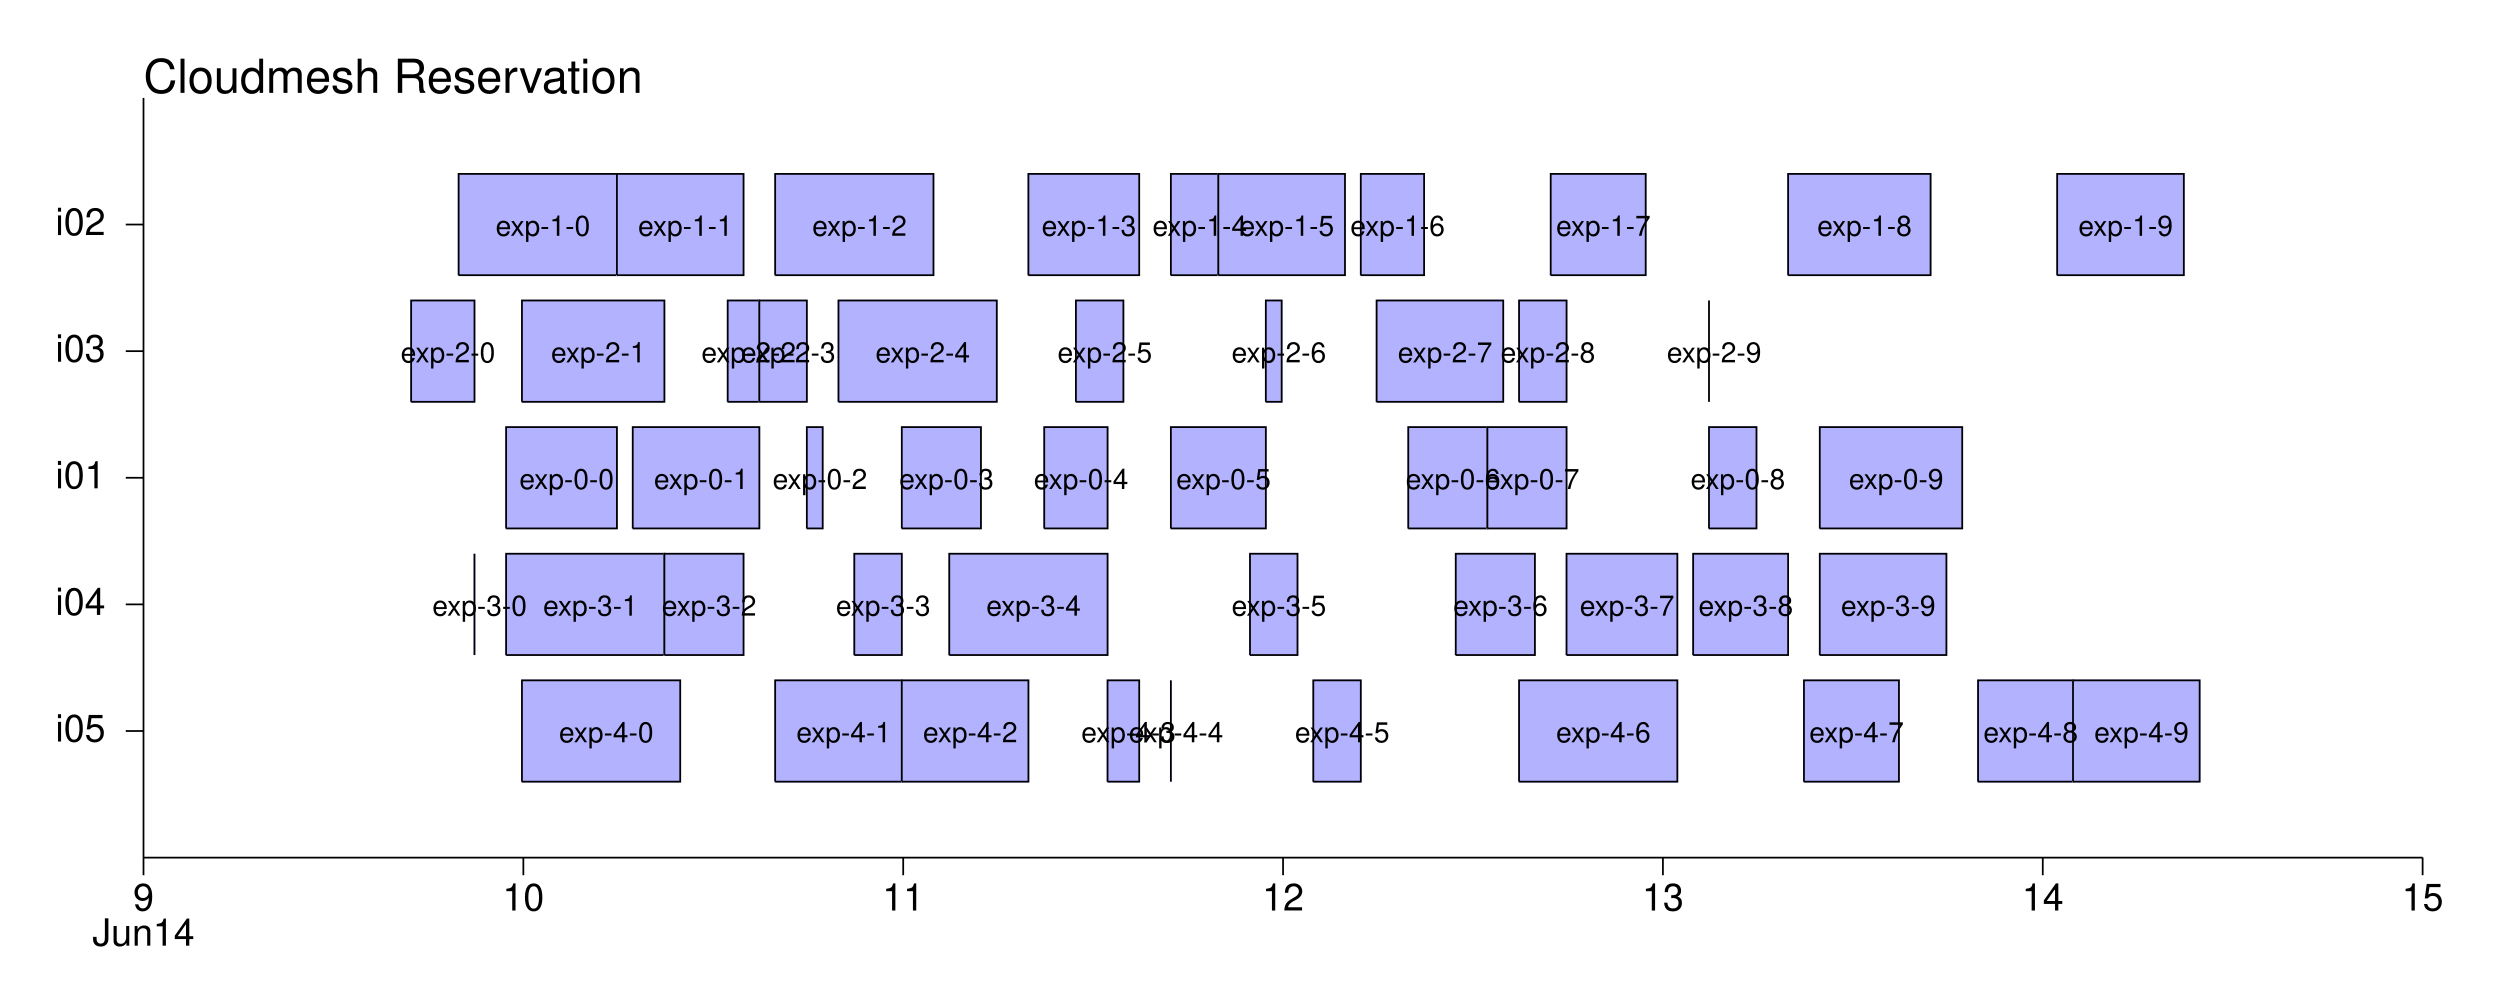
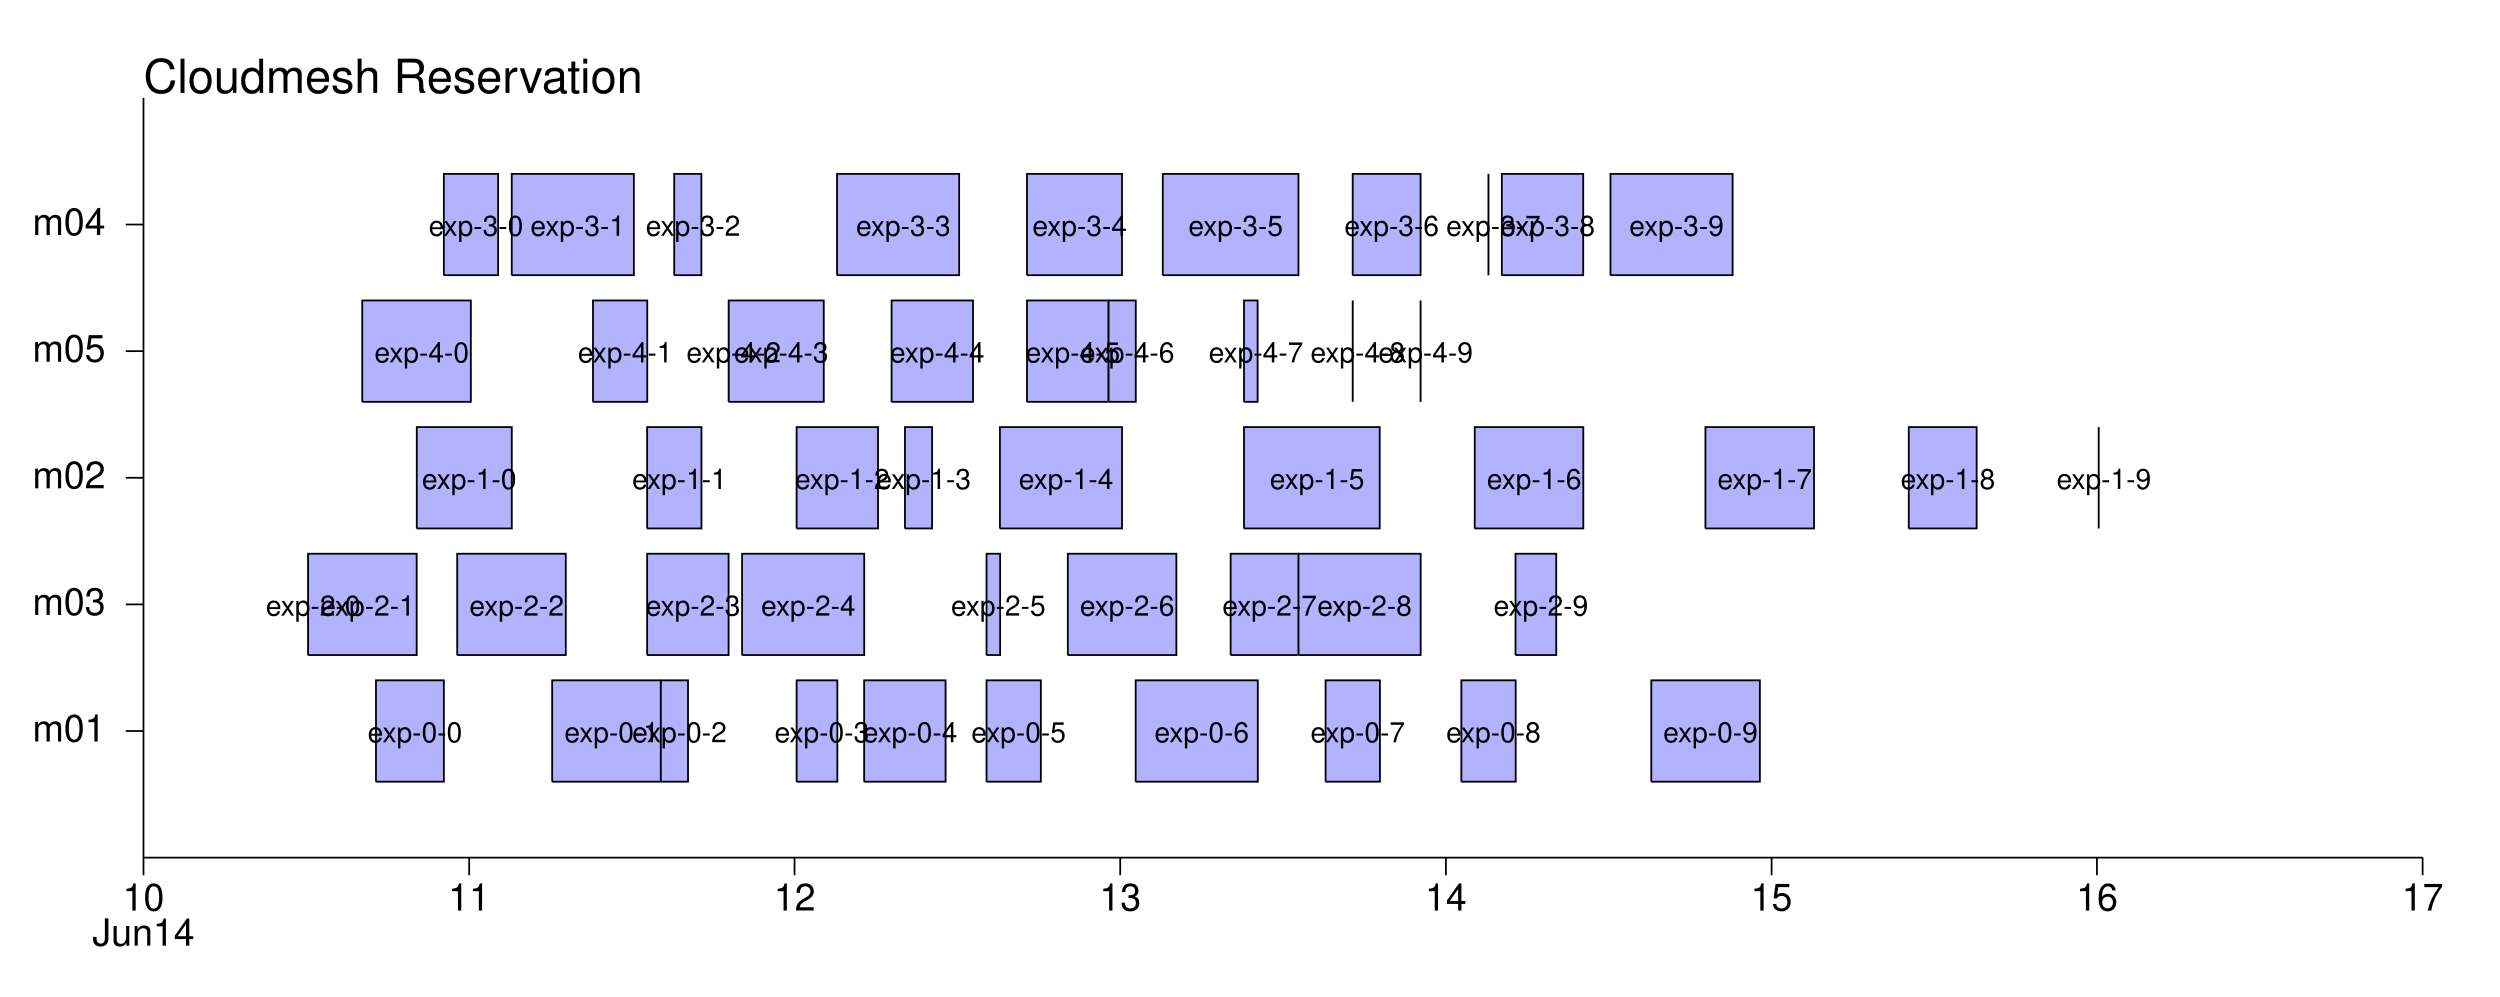
<svg xmlns="http://www.w3.org/2000/svg" viewBox="0 0 710.80 283.28">
  <g transform="translate(-31.20,-260.16)">
    <g style="fill:#000000;stroke:#000000;font-family:Helvetica;">
      <g style="stroke-width:0.6;font-size:10pt;text-anchor:start;">
        <text x="72.00" y="286.56" stroke="none">Cloudmesh Reservation</text>
      </g>
      <g style="stroke-width:0.6;font-size:8pt;text-anchor:middle;">
-         <text x="72.00" y="519.04" stroke="none">9</text>
+         <text x="72.00" y="519.04" stroke="none">10</text>
        <text x="72.00" y="529.04" stroke="none">Jun14</text>
      </g>
      <g style="stroke-width:0.5;font-size:8pt;text-anchor:middle;">
        <path d="M72 509l0 -5.04" fill="none" />
-         <text x="180.00" y="519.04" stroke="none">10</text>
-         <path d="M180 509l0 -5.04" fill="none" />
-         <text x="288.00" y="519.04" stroke="none">11</text>
-         <path d="M288 509l0 -5.04" fill="none" />
-         <text x="396.00" y="519.04" stroke="none">12</text>
-         <path d="M396 509l0 -5.04" fill="none" />
-         <text x="504.00" y="519.04" stroke="none">13</text>
-         <path d="M504 509l0 -5.04" fill="none" />
-         <text x="612.00" y="519.04" stroke="none">14</text>
-         <path d="M612 509l0 -5.04" fill="none" />
-         <text x="720.00" y="519.04" stroke="none">15</text>
+         <text x="164.57" y="519.04" stroke="none">11</text>
+         <path d="M164.6 509l0 -5.04" fill="none" />
+         <text x="257.14" y="519.04" stroke="none">12</text>
+         <path d="M257.1 509l0 -5.04" fill="none" />
+         <text x="349.71" y="519.04" stroke="none">13</text>
+         <path d="M349.7 509l0 -5.04" fill="none" />
+         <text x="442.29" y="519.04" stroke="none">14</text>
+         <path d="M442.3 509l0 -5.04" fill="none" />
+         <text x="534.86" y="519.04" stroke="none">15</text>
+         <path d="M534.9 509l0 -5.04" fill="none" />
+         <text x="627.43" y="519.04" stroke="none">16</text>
+         <path d="M627.4 509l0 -5.04" fill="none" />
+         <text x="720.00" y="519.04" stroke="none">17</text>
        <path d="M720 509l0 -5.04" fill="none" />
        <path d="M72 504l648 0" fill="none" />
      </g>
      <g style="stroke-width:0.5;font-size:8pt;text-anchor:end;">
-         <text x="61.20" y="327.00" stroke="none">i02</text>
+         <text x="61.20" y="327.00" stroke="none">m04</text>
        <path d="M66.96 324l5.04 0" fill="none" />
-         <text x="61.20" y="363.00" stroke="none">i03</text>
+         <text x="61.20" y="363.00" stroke="none">m05</text>
        <path d="M66.96 360l5.04 0" fill="none" />
-         <text x="61.20" y="399.00" stroke="none">i01</text>
+         <text x="61.20" y="399.00" stroke="none">m02</text>
        <path d="M66.96 396l5.04 0" fill="none" />
-         <text x="61.20" y="435.00" stroke="none">i04</text>
+         <text x="61.20" y="435.00" stroke="none">m03</text>
        <path d="M66.96 432l5.04 0" fill="none" />
-         <text x="61.20" y="471.00" stroke="none">i05</text>
+         <text x="61.20" y="471.00" stroke="none">m01</text>
        <path d="M66.96 468l5.04 0" fill="none" />
        <path d="M72 504l0 -216" fill="none" />
-         <path d="M404.6 482.4l13.5 0l0 -28.8l-13.5 0z" fill="#b2b2ff" stroke="#b2b2ff" />
-         <path d="M404.6 482.4l13.5 0l0 -28.8l-13.5 0l0 28.8" fill="none" />
-         <path d="M463.1 482.4l45 0l0 -28.8l-45 0z" fill="#b2b2ff" stroke="#b2b2ff" />
-         <path d="M463.1 482.4l45 0l0 -28.8l-45 0l0 28.8" fill="none" />
-         <path d="M544.1 482.4l27 0l0 -28.8l-27 0z" fill="#b2b2ff" stroke="#b2b2ff" />
-         <path d="M544.1 482.4l27 0l0 -28.8l-27 0l0 28.8" fill="none" />
-         <path d="M593.6 482.4l27 0l0 -28.8l-27 0z" fill="#b2b2ff" stroke="#b2b2ff" />
-         <path d="M593.6 482.4l27 0l0 -28.8l-27 0l0 28.8" fill="none" />
-         <path d="M620.6 482.4l36 0l0 -28.8l-36 0z" fill="#b2b2ff" stroke="#b2b2ff" />
-         <path d="M620.6 482.4l36 0l0 -28.8l-36 0l0 28.8" fill="none" />
-         <path d="M175.1 410.4l31.5 0l0 -28.8l-31.5 0z" fill="#b2b2ff" stroke="#b2b2ff" />
-         <path d="M175.1 410.4l31.5 0l0 -28.8l-31.5 0l0 28.8" fill="none" />
-         <path d="M211.1 410.4l36 0l0 -28.8l-36 0z" fill="#b2b2ff" stroke="#b2b2ff" />
-         <path d="M211.1 410.4l36 0l0 -28.8l-36 0l0 28.8" fill="none" />
-         <path d="M260.6 410.4l4.5 0l0 -28.8l-4.5 0z" fill="#b2b2ff" stroke="#b2b2ff" />
-         <path d="M260.6 410.4l4.5 0l0 -28.8l-4.5 0l0 28.8" fill="none" />
-         <path d="M287.6 410.4l22.5 0l0 -28.8l-22.5 0z" fill="#b2b2ff" stroke="#b2b2ff" />
-         <path d="M287.6 410.4l22.5 0l0 -28.8l-22.5 0l0 28.8" fill="none" />
-         <path d="M328.1 410.4l18 0l0 -28.8l-18 0z" fill="#b2b2ff" stroke="#b2b2ff" />
-         <path d="M328.1 410.4l18 0l0 -28.8l-18 0l0 28.8" fill="none" />
-         <path d="M364.1 410.4l27 0l0 -28.8l-27 0z" fill="#b2b2ff" stroke="#b2b2ff" />
-         <path d="M364.1 410.4l27 0l0 -28.8l-27 0l0 28.8" fill="none" />
-         <path d="M431.6 410.4l22.5 0l0 -28.8l-22.5 0z" fill="#b2b2ff" stroke="#b2b2ff" />
-         <path d="M431.6 410.4l22.5 0l0 -28.8l-22.5 0l0 28.8" fill="none" />
-         <path d="M454.1 410.4l22.5 0l0 -28.8l-22.5 0z" fill="#b2b2ff" stroke="#b2b2ff" />
-         <path d="M454.1 410.4l22.5 0l0 -28.8l-22.5 0l0 28.8" fill="none" />
-         <path d="M517.1 410.4l13.5 0l0 -28.8l-13.5 0z" fill="#b2b2ff" stroke="#b2b2ff" />
-         <path d="M517.1 410.4l13.5 0l0 -28.8l-13.5 0l0 28.8" fill="none" />
-         <path d="M548.6 410.4l40.5 0l0 -28.8l-40.5 0z" fill="#b2b2ff" stroke="#b2b2ff" />
-         <path d="M548.6 410.4l40.5 0l0 -28.8l-40.5 0l0 28.8" fill="none" />
-         <path d="M161.6 338.4l45 0l0 -28.8l-45 0z" fill="#b2b2ff" stroke="#b2b2ff" />
-         <path d="M161.6 338.4l45 0l0 -28.8l-45 0l0 28.8" fill="none" />
-         <path d="M206.6 338.4l36 0l0 -28.8l-36 0z" fill="#b2b2ff" stroke="#b2b2ff" />
-         <path d="M206.6 338.4l36 0l0 -28.8l-36 0l0 28.8" fill="none" />
-         <path d="M251.6 338.4l45 0l0 -28.8l-45 0z" fill="#b2b2ff" stroke="#b2b2ff" />
-         <path d="M251.6 338.4l45 0l0 -28.8l-45 0l0 28.8" fill="none" />
-         <path d="M323.6 338.4l31.5 0l0 -28.8l-31.5 0z" fill="#b2b2ff" stroke="#b2b2ff" />
-         <path d="M323.6 338.4l31.5 0l0 -28.8l-31.5 0l0 28.8" fill="none" />
-         <path d="M364.1 338.4l13.5 0l0 -28.8l-13.5 0z" fill="#b2b2ff" stroke="#b2b2ff" />
-         <path d="M364.1 338.4l13.5 0l0 -28.8l-13.5 0l0 28.8" fill="none" />
-         <path d="M377.6 338.4l36 0l0 -28.8l-36 0z" fill="#b2b2ff" stroke="#b2b2ff" />
-         <path d="M377.6 338.4l36 0l0 -28.8l-36 0l0 28.8" fill="none" />
-         <path d="M418.1 338.4l18 0l0 -28.8l-18 0z" fill="#b2b2ff" stroke="#b2b2ff" />
-         <path d="M418.1 338.4l18 0l0 -28.8l-18 0l0 28.8" fill="none" />
-         <path d="M472.1 338.4l27 0l0 -28.8l-27 0z" fill="#b2b2ff" stroke="#b2b2ff" />
-         <path d="M472.1 338.4l27 0l0 -28.8l-27 0l0 28.8" fill="none" />
-         <path d="M539.6 338.4l40.5 0l0 -28.8l-40.5 0z" fill="#b2b2ff" stroke="#b2b2ff" />
-         <path d="M539.6 338.4l40.5 0l0 -28.8l-40.5 0l0 28.8" fill="none" />
-         <path d="M616.1 338.4l36 0l0 -28.8l-36 0z" fill="#b2b2ff" stroke="#b2b2ff" />
-         <path d="M616.1 338.4l36 0l0 -28.8l-36 0l0 28.8" fill="none" />
-         <path d="M148.1 374.4l18 0l0 -28.8l-18 0z" fill="#b2b2ff" stroke="#b2b2ff" />
-         <path d="M148.1 374.4l18 0l0 -28.8l-18 0l0 28.8" fill="none" />
-         <path d="M179.6 374.4l40.5 0l0 -28.8l-40.5 0z" fill="#b2b2ff" stroke="#b2b2ff" />
-         <path d="M179.6 374.4l40.5 0l0 -28.8l-40.5 0l0 28.8" fill="none" />
-         <path d="M238.1 374.4l9 0l0 -28.8l-9 0z" fill="#b2b2ff" stroke="#b2b2ff" />
-         <path d="M238.1 374.4l9 0l0 -28.8l-9 0l0 28.8" fill="none" />
-         <path d="M247.1 374.4l13.5 0l0 -28.8l-13.5 0z" fill="#b2b2ff" stroke="#b2b2ff" />
-         <path d="M247.1 374.4l13.5 0l0 -28.8l-13.5 0l0 28.8" fill="none" />
-         <path d="M269.6 374.4l45 0l0 -28.8l-45 0z" fill="#b2b2ff" stroke="#b2b2ff" />
-         <path d="M269.6 374.4l45 0l0 -28.8l-45 0l0 28.8" fill="none" />
-         <path d="M337.1 374.4l13.5 0l0 -28.8l-13.5 0z" fill="#b2b2ff" stroke="#b2b2ff" />
-         <path d="M337.1 374.4l13.5 0l0 -28.8l-13.5 0l0 28.8" fill="none" />
-         <path d="M391.1 374.4l4.5 0l0 -28.8l-4.5 0z" fill="#b2b2ff" stroke="#b2b2ff" />
-         <path d="M391.1 374.4l4.5 0l0 -28.8l-4.5 0l0 28.8" fill="none" />
-         <path d="M422.6 374.4l36 0l0 -28.8l-36 0z" fill="#b2b2ff" stroke="#b2b2ff" />
-         <path d="M422.6 374.4l36 0l0 -28.8l-36 0l0 28.8" fill="none" />
-         <path d="M463.1 374.4l13.5 0l0 -28.8l-13.5 0z" fill="#b2b2ff" stroke="#b2b2ff" />
-         <path d="M463.1 374.4l13.5 0l0 -28.8l-13.5 0l0 28.8" fill="none" />
-         <path d="M517.1 374.4l0 0l0 -28.8l0 0z" fill="#b2b2ff" stroke="#b2b2ff" />
-         <path d="M517.1 374.4l0 0l0 -28.8l0 0l0 28.8" fill="none" />
-         <path d="M166.1 446.4l0 0l0 -28.8l0 0z" fill="#b2b2ff" stroke="#b2b2ff" />
-         <path d="M166.1 446.4l0 0l0 -28.8l0 0l0 28.8" fill="none" />
-         <path d="M175.1 446.4l45 0l0 -28.8l-45 0z" fill="#b2b2ff" stroke="#b2b2ff" />
-         <path d="M175.1 446.4l45 0l0 -28.8l-45 0l0 28.8" fill="none" />
-         <path d="M220.1 446.4l22.5 0l0 -28.8l-22.5 0z" fill="#b2b2ff" stroke="#b2b2ff" />
-         <path d="M220.1 446.4l22.5 0l0 -28.8l-22.5 0l0 28.8" fill="none" />
-         <path d="M274.1 446.4l13.5 0l0 -28.8l-13.5 0z" fill="#b2b2ff" stroke="#b2b2ff" />
-         <path d="M274.1 446.4l13.5 0l0 -28.8l-13.5 0l0 28.8" fill="none" />
-         <path d="M301.1 446.4l45 0l0 -28.8l-45 0z" fill="#b2b2ff" stroke="#b2b2ff" />
-         <path d="M301.1 446.4l45 0l0 -28.8l-45 0l0 28.8" fill="none" />
-         <path d="M386.6 446.4l13.5 0l0 -28.8l-13.5 0z" fill="#b2b2ff" stroke="#b2b2ff" />
-         <path d="M386.6 446.4l13.5 0l0 -28.8l-13.5 0l0 28.8" fill="none" />
-         <path d="M445.1 446.4l22.5 0l0 -28.8l-22.5 0z" fill="#b2b2ff" stroke="#b2b2ff" />
-         <path d="M445.1 446.4l22.5 0l0 -28.8l-22.5 0l0 28.8" fill="none" />
-         <path d="M476.6 446.4l31.5 0l0 -28.8l-31.5 0z" fill="#b2b2ff" stroke="#b2b2ff" />
-         <path d="M476.6 446.4l31.5 0l0 -28.8l-31.5 0l0 28.8" fill="none" />
-         <path d="M512.6 446.4l27 0l0 -28.8l-27 0z" fill="#b2b2ff" stroke="#b2b2ff" />
-         <path d="M512.6 446.4l27 0l0 -28.8l-27 0l0 28.8" fill="none" />
-         <path d="M548.6 446.4l36 0l0 -28.8l-36 0z" fill="#b2b2ff" stroke="#b2b2ff" />
-         <path d="M548.6 446.4l36 0l0 -28.8l-36 0l0 28.8" fill="none" />
-         <path d="M179.6 482.4l45 0l0 -28.8l-45 0z" fill="#b2b2ff" stroke="#b2b2ff" />
-         <path d="M179.6 482.4l45 0l0 -28.8l-45 0l0 28.8" fill="none" />
-         <path d="M251.6 482.4l36 0l0 -28.8l-36 0z" fill="#b2b2ff" stroke="#b2b2ff" />
-         <path d="M251.6 482.4l36 0l0 -28.8l-36 0l0 28.8" fill="none" />
-         <path d="M287.6 482.4l36 0l0 -28.8l-36 0z" fill="#b2b2ff" stroke="#b2b2ff" />
-         <path d="M287.6 482.4l36 0l0 -28.8l-36 0l0 28.8" fill="none" />
-         <path d="M346.1 482.4l9 0l0 -28.8l-9 0z" fill="#b2b2ff" stroke="#b2b2ff" />
-         <path d="M346.1 482.4l9 0l0 -28.8l-9 0l0 28.8" fill="none" />
-         <path d="M364.1 482.4l0 0l0 -28.8l0 0z" fill="#b2b2ff" stroke="#b2b2ff" />
-         <path d="M364.1 482.4l0 0l0 -28.8l0 0l0 28.8" fill="none" />
+         <path d="M323.2 374.4l23.14 0l0 -28.8l-23.14 0z" fill="#b2b2ff" stroke="#b2b2ff" />
+         <path d="M323.2 374.4l23.14 0l0 -28.8l-23.14 0l0 28.8" fill="none" />
+         <path d="M346.4 374.4l7.714 0l0 -28.8l-7.714 0z" fill="#b2b2ff" stroke="#b2b2ff" />
+         <path d="M346.4 374.4l7.714 0l0 -28.8l-7.714 0l0 28.8" fill="none" />
+         <path d="M384.9 374.4l3.857 0l0 -28.8l-3.857 0z" fill="#b2b2ff" stroke="#b2b2ff" />
+         <path d="M384.9 374.4l3.857 0l0 -28.8l-3.857 0l0 28.8" fill="none" />
+         <path d="M415.8 374.4l0 0l0 -28.8l0 0z" fill="#b2b2ff" stroke="#b2b2ff" />
+         <path d="M415.8 374.4l0 0l0 -28.8l0 0l0 28.8" fill="none" />
+         <path d="M435.1 374.4l0 0l0 -28.8l0 0z" fill="#b2b2ff" stroke="#b2b2ff" />
+         <path d="M435.1 374.4l0 0l0 -28.8l0 0l0 28.8" fill="none" />
+         <path d="M138.1 482.4l19.29 0l0 -28.8l-19.29 0z" fill="#b2b2ff" stroke="#b2b2ff" />
+         <path d="M138.1 482.4l19.29 0l0 -28.8l-19.29 0l0 28.8" fill="none" />
+         <path d="M188.2 482.4l30.86 0l0 -28.8l-30.86 0z" fill="#b2b2ff" stroke="#b2b2ff" />
+         <path d="M188.2 482.4l30.86 0l0 -28.8l-30.86 0l0 28.8" fill="none" />
+         <path d="M219.1 482.4l7.714 0l0 -28.8l-7.714 0z" fill="#b2b2ff" stroke="#b2b2ff" />
+         <path d="M219.1 482.4l7.714 0l0 -28.8l-7.714 0l0 28.8" fill="none" />
+         <path d="M257.7 482.4l11.57 0l0 -28.8l-11.57 0z" fill="#b2b2ff" stroke="#b2b2ff" />
+         <path d="M257.7 482.4l11.57 0l0 -28.8l-11.57 0l0 28.8" fill="none" />
+         <path d="M276.9 482.4l23.14 0l0 -28.8l-23.14 0z" fill="#b2b2ff" stroke="#b2b2ff" />
+         <path d="M276.9 482.4l23.14 0l0 -28.8l-23.14 0l0 28.8" fill="none" />
+         <path d="M311.7 482.4l15.43 0l0 -28.8l-15.43 0z" fill="#b2b2ff" stroke="#b2b2ff" />
+         <path d="M311.7 482.4l15.43 0l0 -28.8l-15.43 0l0 28.8" fill="none" />
+         <path d="M354.1 482.4l34.71 0l0 -28.8l-34.71 0z" fill="#b2b2ff" stroke="#b2b2ff" />
+         <path d="M354.1 482.4l34.71 0l0 -28.8l-34.71 0l0 28.8" fill="none" />
+         <path d="M408.1 482.4l15.43 0l0 -28.8l-15.43 0z" fill="#b2b2ff" stroke="#b2b2ff" />
+         <path d="M408.1 482.4l15.43 0l0 -28.8l-15.43 0l0 28.8" fill="none" />
+         <path d="M446.7 482.4l15.43 0l0 -28.8l-15.43 0z" fill="#b2b2ff" stroke="#b2b2ff" />
+         <path d="M446.7 482.4l15.43 0l0 -28.8l-15.43 0l0 28.8" fill="none" />
+         <path d="M500.7 482.4l30.86 0l0 -28.8l-30.86 0z" fill="#b2b2ff" stroke="#b2b2ff" />
+         <path d="M500.7 482.4l30.86 0l0 -28.8l-30.86 0l0 28.8" fill="none" />
+         <path d="M149.7 410.4l27 0l0 -28.8l-27 0z" fill="#b2b2ff" stroke="#b2b2ff" />
+         <path d="M149.7 410.4l27 0l0 -28.8l-27 0l0 28.8" fill="none" />
+         <path d="M215.2 410.4l15.43 0l0 -28.8l-15.43 0z" fill="#b2b2ff" stroke="#b2b2ff" />
+         <path d="M215.2 410.4l15.43 0l0 -28.8l-15.43 0l0 28.8" fill="none" />
+         <path d="M257.7 410.4l23.14 0l0 -28.8l-23.14 0z" fill="#b2b2ff" stroke="#b2b2ff" />
+         <path d="M257.7 410.4l23.14 0l0 -28.8l-23.14 0l0 28.8" fill="none" />
+         <path d="M288.5 410.4l7.714 0l0 -28.8l-7.714 0z" fill="#b2b2ff" stroke="#b2b2ff" />
+         <path d="M288.5 410.4l7.714 0l0 -28.8l-7.714 0l0 28.8" fill="none" />
+         <path d="M315.5 410.4l34.71 0l0 -28.8l-34.71 0z" fill="#b2b2ff" stroke="#b2b2ff" />
+         <path d="M315.5 410.4l34.71 0l0 -28.8l-34.71 0l0 28.8" fill="none" />
+         <path d="M384.9 410.4l38.57 0l0 -28.8l-38.57 0z" fill="#b2b2ff" stroke="#b2b2ff" />
+         <path d="M384.9 410.4l38.57 0l0 -28.8l-38.57 0l0 28.8" fill="none" />
+         <path d="M450.5 410.4l30.86 0l0 -28.8l-30.86 0z" fill="#b2b2ff" stroke="#b2b2ff" />
+         <path d="M450.5 410.4l30.86 0l0 -28.8l-30.86 0l0 28.8" fill="none" />
+         <path d="M516.1 410.4l30.86 0l0 -28.8l-30.86 0z" fill="#b2b2ff" stroke="#b2b2ff" />
+         <path d="M516.1 410.4l30.86 0l0 -28.8l-30.86 0l0 28.8" fill="none" />
+         <path d="M573.9 410.4l19.29 0l0 -28.8l-19.29 0z" fill="#b2b2ff" stroke="#b2b2ff" />
+         <path d="M573.9 410.4l19.29 0l0 -28.8l-19.29 0l0 28.8" fill="none" />
+         <path d="M627.9 410.4l0 0l0 -28.8l0 0z" fill="#b2b2ff" stroke="#b2b2ff" />
+         <path d="M627.9 410.4l0 0l0 -28.8l0 0l0 28.8" fill="none" />
+         <path d="M118.8 446.4l0 0l0 -28.8l0 0z" fill="#b2b2ff" stroke="#b2b2ff" />
+         <path d="M118.8 446.4l0 0l0 -28.8l0 0l0 28.8" fill="none" />
+         <path d="M118.8 446.4l30.86 0l0 -28.8l-30.86 0z" fill="#b2b2ff" stroke="#b2b2ff" />
+         <path d="M118.8 446.4l30.86 0l0 -28.8l-30.86 0l0 28.8" fill="none" />
+         <path d="M161.2 446.4l30.86 0l0 -28.8l-30.86 0z" fill="#b2b2ff" stroke="#b2b2ff" />
+         <path d="M161.2 446.4l30.86 0l0 -28.8l-30.86 0l0 28.8" fill="none" />
+         <path d="M215.2 446.4l23.14 0l0 -28.8l-23.14 0z" fill="#b2b2ff" stroke="#b2b2ff" />
+         <path d="M215.2 446.4l23.14 0l0 -28.8l-23.14 0l0 28.8" fill="none" />
+         <path d="M242.2 446.4l34.71 0l0 -28.8l-34.71 0z" fill="#b2b2ff" stroke="#b2b2ff" />
+         <path d="M242.2 446.4l34.71 0l0 -28.8l-34.71 0l0 28.8" fill="none" />
+         <path d="M311.7 446.4l3.857 0l0 -28.8l-3.857 0z" fill="#b2b2ff" stroke="#b2b2ff" />
+         <path d="M311.7 446.4l3.857 0l0 -28.8l-3.857 0l0 28.8" fill="none" />
+         <path d="M334.8 446.4l30.86 0l0 -28.8l-30.86 0z" fill="#b2b2ff" stroke="#b2b2ff" />
+         <path d="M334.8 446.4l30.86 0l0 -28.8l-30.86 0l0 28.8" fill="none" />
+         <path d="M381.1 446.4l19.29 0l0 -28.8l-19.29 0z" fill="#b2b2ff" stroke="#b2b2ff" />
+         <path d="M381.1 446.4l19.29 0l0 -28.8l-19.29 0l0 28.8" fill="none" />
+         <path d="M400.4 446.4l34.71 0l0 -28.8l-34.71 0z" fill="#b2b2ff" stroke="#b2b2ff" />
+         <path d="M400.4 446.4l34.71 0l0 -28.8l-34.71 0l0 28.8" fill="none" />
+         <path d="M462.1 446.4l11.57 0l0 -28.8l-11.57 0z" fill="#b2b2ff" stroke="#b2b2ff" />
+         <path d="M462.1 446.4l11.57 0l0 -28.8l-11.57 0l0 28.8" fill="none" />
+         <path d="M157.4 338.4l15.43 0l0 -28.8l-15.43 0z" fill="#b2b2ff" stroke="#b2b2ff" />
+         <path d="M157.4 338.4l15.43 0l0 -28.8l-15.43 0l0 28.8" fill="none" />
+         <path d="M176.7 338.4l34.71 0l0 -28.8l-34.71 0z" fill="#b2b2ff" stroke="#b2b2ff" />
+         <path d="M176.7 338.4l34.71 0l0 -28.8l-34.71 0l0 28.8" fill="none" />
+         <path d="M222.9 338.4l7.714 0l0 -28.8l-7.714 0z" fill="#b2b2ff" stroke="#b2b2ff" />
+         <path d="M222.9 338.4l7.714 0l0 -28.8l-7.714 0l0 28.8" fill="none" />
+         <path d="M269.2 338.4l34.71 0l0 -28.8l-34.71 0z" fill="#b2b2ff" stroke="#b2b2ff" />
+         <path d="M269.2 338.4l34.71 0l0 -28.8l-34.71 0l0 28.8" fill="none" />
+         <path d="M323.2 338.4l27 0l0 -28.8l-27 0z" fill="#b2b2ff" stroke="#b2b2ff" />
+         <path d="M323.2 338.4l27 0l0 -28.8l-27 0l0 28.8" fill="none" />
+         <path d="M361.8 338.4l38.57 0l0 -28.8l-38.57 0z" fill="#b2b2ff" stroke="#b2b2ff" />
+         <path d="M361.8 338.4l38.57 0l0 -28.8l-38.57 0l0 28.8" fill="none" />
+         <path d="M415.8 338.4l19.29 0l0 -28.8l-19.29 0z" fill="#b2b2ff" stroke="#b2b2ff" />
+         <path d="M415.8 338.4l19.29 0l0 -28.8l-19.29 0l0 28.8" fill="none" />
+         <path d="M454.4 338.4l0 0l0 -28.8l0 0z" fill="#b2b2ff" stroke="#b2b2ff" />
+         <path d="M454.4 338.4l0 0l0 -28.8l0 0l0 28.8" fill="none" />
+         <path d="M458.2 338.4l23.14 0l0 -28.8l-23.14 0z" fill="#b2b2ff" stroke="#b2b2ff" />
+         <path d="M458.2 338.4l23.14 0l0 -28.8l-23.14 0l0 28.8" fill="none" />
+         <path d="M489.1 338.4l34.71 0l0 -28.8l-34.71 0z" fill="#b2b2ff" stroke="#b2b2ff" />
+         <path d="M489.1 338.4l34.71 0l0 -28.8l-34.71 0l0 28.8" fill="none" />
+         <path d="M134.2 374.4l30.86 0l0 -28.8l-30.86 0z" fill="#b2b2ff" stroke="#b2b2ff" />
+         <path d="M134.2 374.4l30.86 0l0 -28.8l-30.86 0l0 28.8" fill="none" />
+         <path d="M199.8 374.4l15.43 0l0 -28.8l-15.43 0z" fill="#b2b2ff" stroke="#b2b2ff" />
+         <path d="M199.8 374.4l15.43 0l0 -28.8l-15.43 0l0 28.8" fill="none" />
+         <path d="M238.4 374.4l0 0l0 -28.8l0 0z" fill="#b2b2ff" stroke="#b2b2ff" />
+         <path d="M238.4 374.4l0 0l0 -28.8l0 0l0 28.8" fill="none" />
+         <path d="M238.4 374.4l27 0l0 -28.8l-27 0z" fill="#b2b2ff" stroke="#b2b2ff" />
+         <path d="M238.4 374.4l27 0l0 -28.8l-27 0l0 28.8" fill="none" />
+         <path d="M284.7 374.4l23.14 0l0 -28.8l-23.14 0z" fill="#b2b2ff" stroke="#b2b2ff" />
+         <path d="M284.7 374.4l23.14 0l0 -28.8l-23.14 0l0 28.8" fill="none" />
      </g>
      <g style="stroke-width:0.5;font-size:6pt;text-anchor:middle;">
-         <text x="412.82" y="471.20" stroke="none">exp-4-5</text>
-         <text x="487.07" y="471.20" stroke="none">exp-4-6</text>
-         <text x="559.06" y="471.20" stroke="none">exp-4-7</text>
-         <text x="608.57" y="471.20" stroke="none">exp-4-8</text>
-         <text x="640.07" y="471.20" stroke="none">exp-4-9</text>
-         <text x="192.31" y="399.20" stroke="none">exp-0-0</text>
-         <text x="230.57" y="399.20" stroke="none">exp-0-1</text>
-         <text x="264.32" y="399.20" stroke="none">exp-0-2</text>
-         <text x="300.31" y="399.20" stroke="none">exp-0-3</text>
-         <text x="338.57" y="399.20" stroke="none">exp-0-4</text>
-         <text x="379.07" y="399.20" stroke="none">exp-0-5</text>
-         <text x="444.32" y="399.20" stroke="none">exp-0-6</text>
-         <text x="466.82" y="399.20" stroke="none">exp-0-7</text>
-         <text x="525.31" y="399.20" stroke="none">exp-0-8</text>
-         <text x="570.32" y="399.20" stroke="none">exp-0-9</text>
-         <text x="185.56" y="327.20" stroke="none">exp-1-0</text>
-         <text x="226.06" y="327.20" stroke="none">exp-1-1</text>
-         <text x="275.57" y="327.20" stroke="none">exp-1-2</text>
-         <text x="340.81" y="327.20" stroke="none">exp-1-3</text>
-         <text x="372.32" y="327.20" stroke="none">exp-1-4</text>
-         <text x="397.07" y="327.20" stroke="none">exp-1-5</text>
-         <text x="428.56" y="327.20" stroke="none">exp-1-6</text>
-         <text x="487.07" y="327.20" stroke="none">exp-1-7</text>
-         <text x="561.32" y="327.20" stroke="none">exp-1-8</text>
-         <text x="635.57" y="327.20" stroke="none">exp-1-9</text>
-         <text x="158.56" y="363.20" stroke="none">exp-2-0</text>
-         <text x="201.31" y="363.20" stroke="none">exp-2-1</text>
-         <text x="244.07" y="363.20" stroke="none">exp-2-2</text>
-         <text x="255.31" y="363.20" stroke="none">exp-2-3</text>
-         <text x="293.56" y="363.20" stroke="none">exp-2-4</text>
-         <text x="345.32" y="363.20" stroke="none">exp-2-5</text>
-         <text x="394.81" y="363.20" stroke="none">exp-2-6</text>
-         <text x="442.06" y="363.20" stroke="none">exp-2-7</text>
-         <text x="471.31" y="363.20" stroke="none">exp-2-8</text>
-         <text x="518.56" y="363.20" stroke="none">exp-2-9</text>
-         <text x="167.56" y="435.20" stroke="none">exp-3-0</text>
-         <text x="199.06" y="435.20" stroke="none">exp-3-1</text>
-         <text x="232.81" y="435.20" stroke="none">exp-3-2</text>
-         <text x="282.31" y="435.20" stroke="none">exp-3-3</text>
-         <text x="325.07" y="435.20" stroke="none">exp-3-4</text>
-         <text x="394.82" y="435.20" stroke="none">exp-3-5</text>
-         <text x="457.82" y="435.20" stroke="none">exp-3-6</text>
-         <text x="493.82" y="435.20" stroke="none">exp-3-7</text>
-         <text x="527.57" y="435.20" stroke="none">exp-3-8</text>
-         <text x="568.07" y="435.20" stroke="none">exp-3-9</text>
-         <text x="203.57" y="471.20" stroke="none">exp-4-0</text>
-         <text x="271.07" y="471.20" stroke="none">exp-4-1</text>
-         <text x="307.06" y="471.20" stroke="none">exp-4-2</text>
-         <text x="352.07" y="471.20" stroke="none">exp-4-3</text>
-         <text x="365.57" y="471.20" stroke="none">exp-4-4</text>
+         <text x="336.24" y="363.20" stroke="none">exp-4-5</text>
+         <text x="351.67" y="363.20" stroke="none">exp-4-6</text>
+         <text x="388.31" y="363.20" stroke="none">exp-4-7</text>
+         <text x="417.24" y="363.20" stroke="none">exp-4-8</text>
+         <text x="436.53" y="363.20" stroke="none">exp-4-9</text>
+         <text x="149.17" y="471.20" stroke="none">exp-0-0</text>
+         <text x="205.10" y="471.20" stroke="none">exp-0-1</text>
+         <text x="224.38" y="471.20" stroke="none">exp-0-2</text>
+         <text x="264.88" y="471.20" stroke="none">exp-0-3</text>
+         <text x="289.95" y="471.20" stroke="none">exp-0-4</text>
+         <text x="320.81" y="471.20" stroke="none">exp-0-5</text>
+         <text x="372.88" y="471.20" stroke="none">exp-0-6</text>
+         <text x="417.24" y="471.20" stroke="none">exp-0-7</text>
+         <text x="455.81" y="471.20" stroke="none">exp-0-8</text>
+         <text x="517.53" y="471.20" stroke="none">exp-0-9</text>
+         <text x="164.60" y="399.20" stroke="none">exp-1-0</text>
+         <text x="224.38" y="399.20" stroke="none">exp-1-1</text>
+         <text x="270.67" y="399.20" stroke="none">exp-1-2</text>
+         <text x="293.81" y="399.20" stroke="none">exp-1-3</text>
+         <text x="334.31" y="399.20" stroke="none">exp-1-4</text>
+         <text x="405.67" y="399.20" stroke="none">exp-1-5</text>
+         <text x="467.38" y="399.20" stroke="none">exp-1-6</text>
+         <text x="532.95" y="399.20" stroke="none">exp-1-7</text>
+         <text x="585.03" y="399.20" stroke="none">exp-1-8</text>
+         <text x="629.38" y="399.20" stroke="none">exp-1-9</text>
+         <text x="120.24" y="435.20" stroke="none">exp-2-0</text>
+         <text x="135.67" y="435.20" stroke="none">exp-2-1</text>
+         <text x="178.10" y="435.20" stroke="none">exp-2-2</text>
+         <text x="228.24" y="435.20" stroke="none">exp-2-3</text>
+         <text x="261.03" y="435.20" stroke="none">exp-2-4</text>
+         <text x="315.03" y="435.20" stroke="none">exp-2-5</text>
+         <text x="351.67" y="435.20" stroke="none">exp-2-6</text>
+         <text x="392.17" y="435.20" stroke="none">exp-2-7</text>
+         <text x="419.17" y="435.20" stroke="none">exp-2-8</text>
+         <text x="469.31" y="435.20" stroke="none">exp-2-9</text>
+         <text x="166.53" y="327.20" stroke="none">exp-3-0</text>
+         <text x="195.45" y="327.20" stroke="none">exp-3-1</text>
+         <text x="228.24" y="327.20" stroke="none">exp-3-2</text>
+         <text x="288.03" y="327.20" stroke="none">exp-3-3</text>
+         <text x="338.17" y="327.20" stroke="none">exp-3-4</text>
+         <text x="382.53" y="327.20" stroke="none">exp-3-5</text>
+         <text x="426.88" y="327.20" stroke="none">exp-3-6</text>
+         <text x="455.81" y="327.20" stroke="none">exp-3-7</text>
+         <text x="471.24" y="327.20" stroke="none">exp-3-8</text>
+         <text x="507.88" y="327.20" stroke="none">exp-3-9</text>
+         <text x="151.10" y="363.20" stroke="none">exp-4-0</text>
+         <text x="208.95" y="363.20" stroke="none">exp-4-1</text>
+         <text x="239.81" y="363.20" stroke="none">exp-4-2</text>
+         <text x="253.31" y="363.20" stroke="none">exp-4-3</text>
+         <text x="297.67" y="363.20" stroke="none">exp-4-4</text>
      </g>
    </g>
  </g>
</svg>
